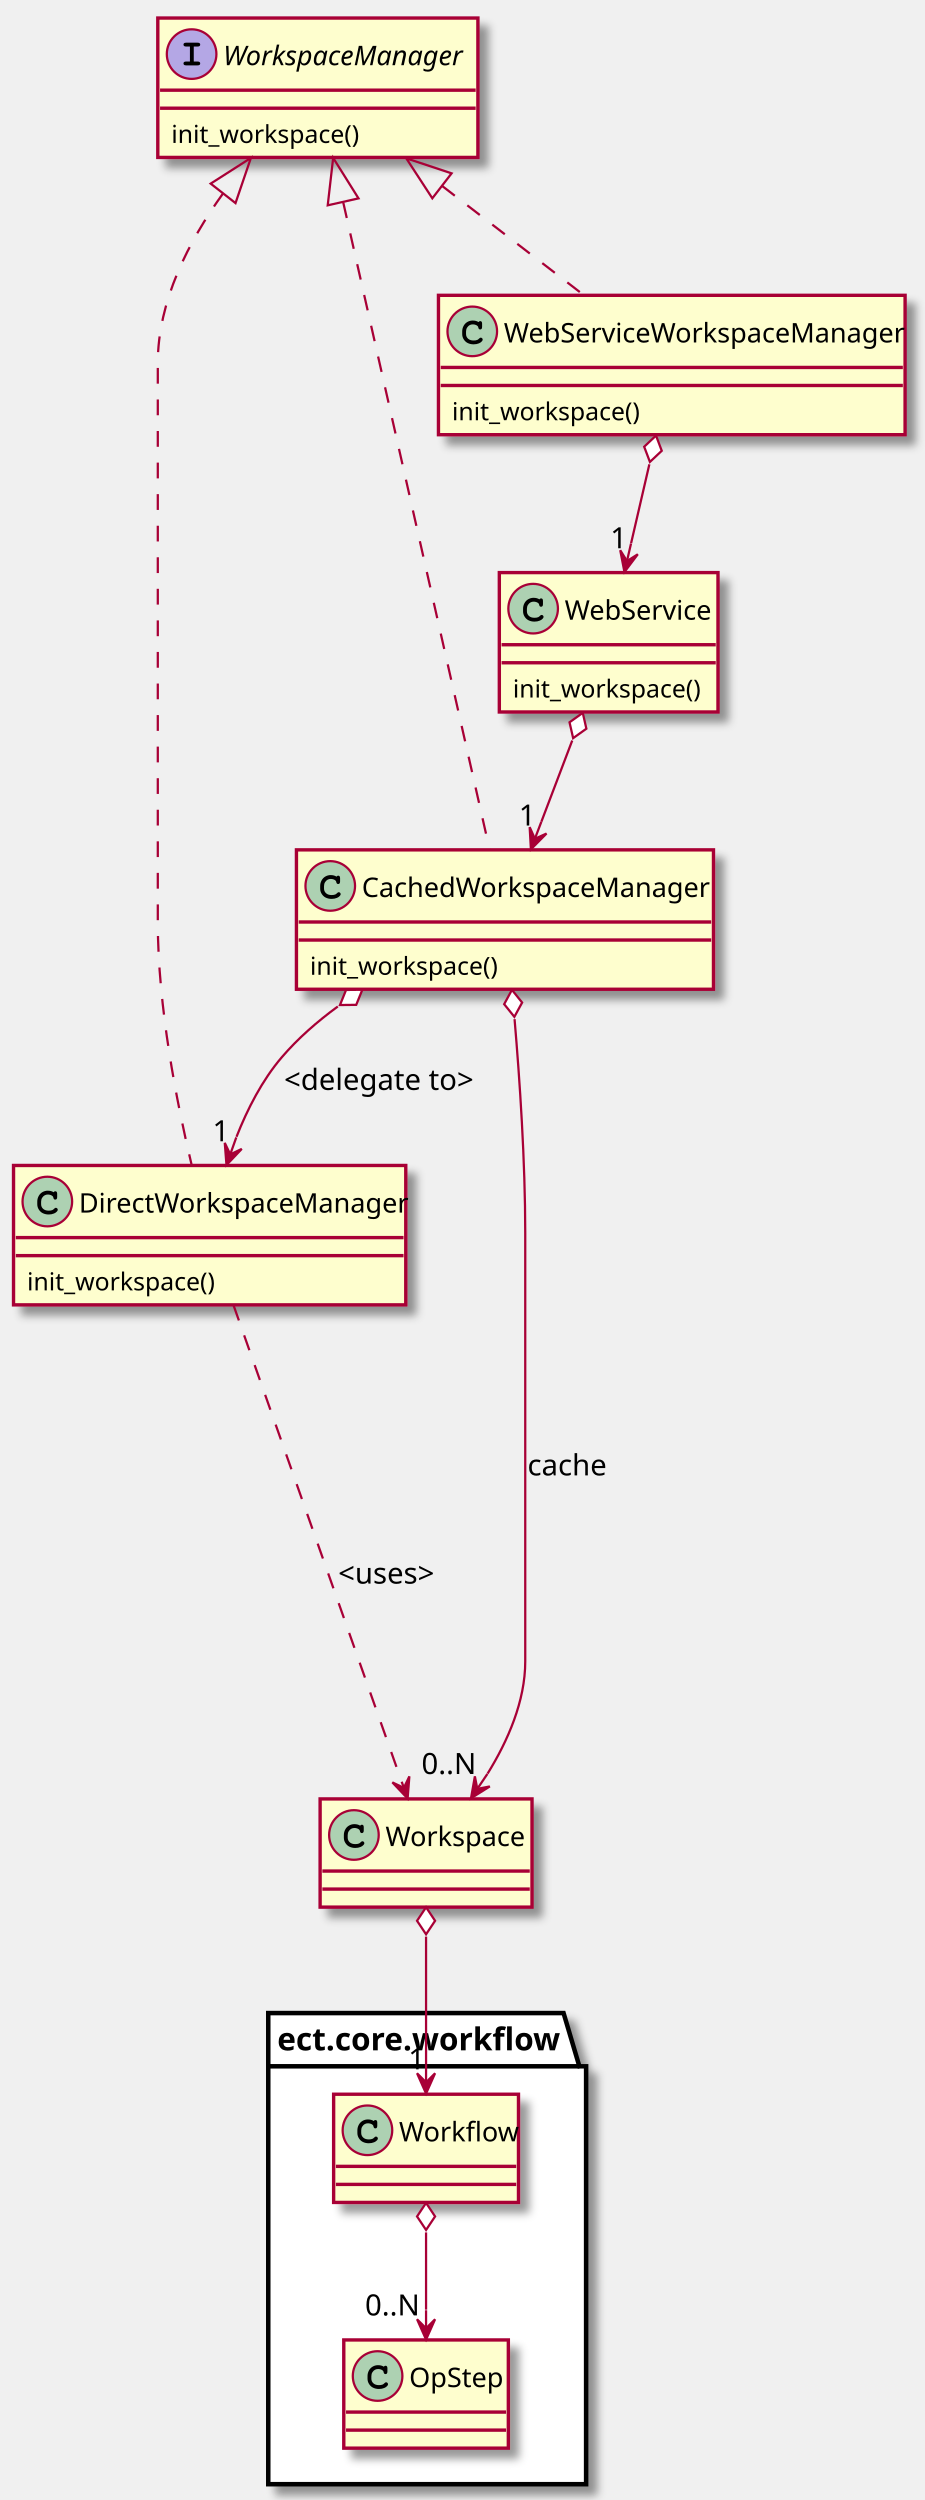
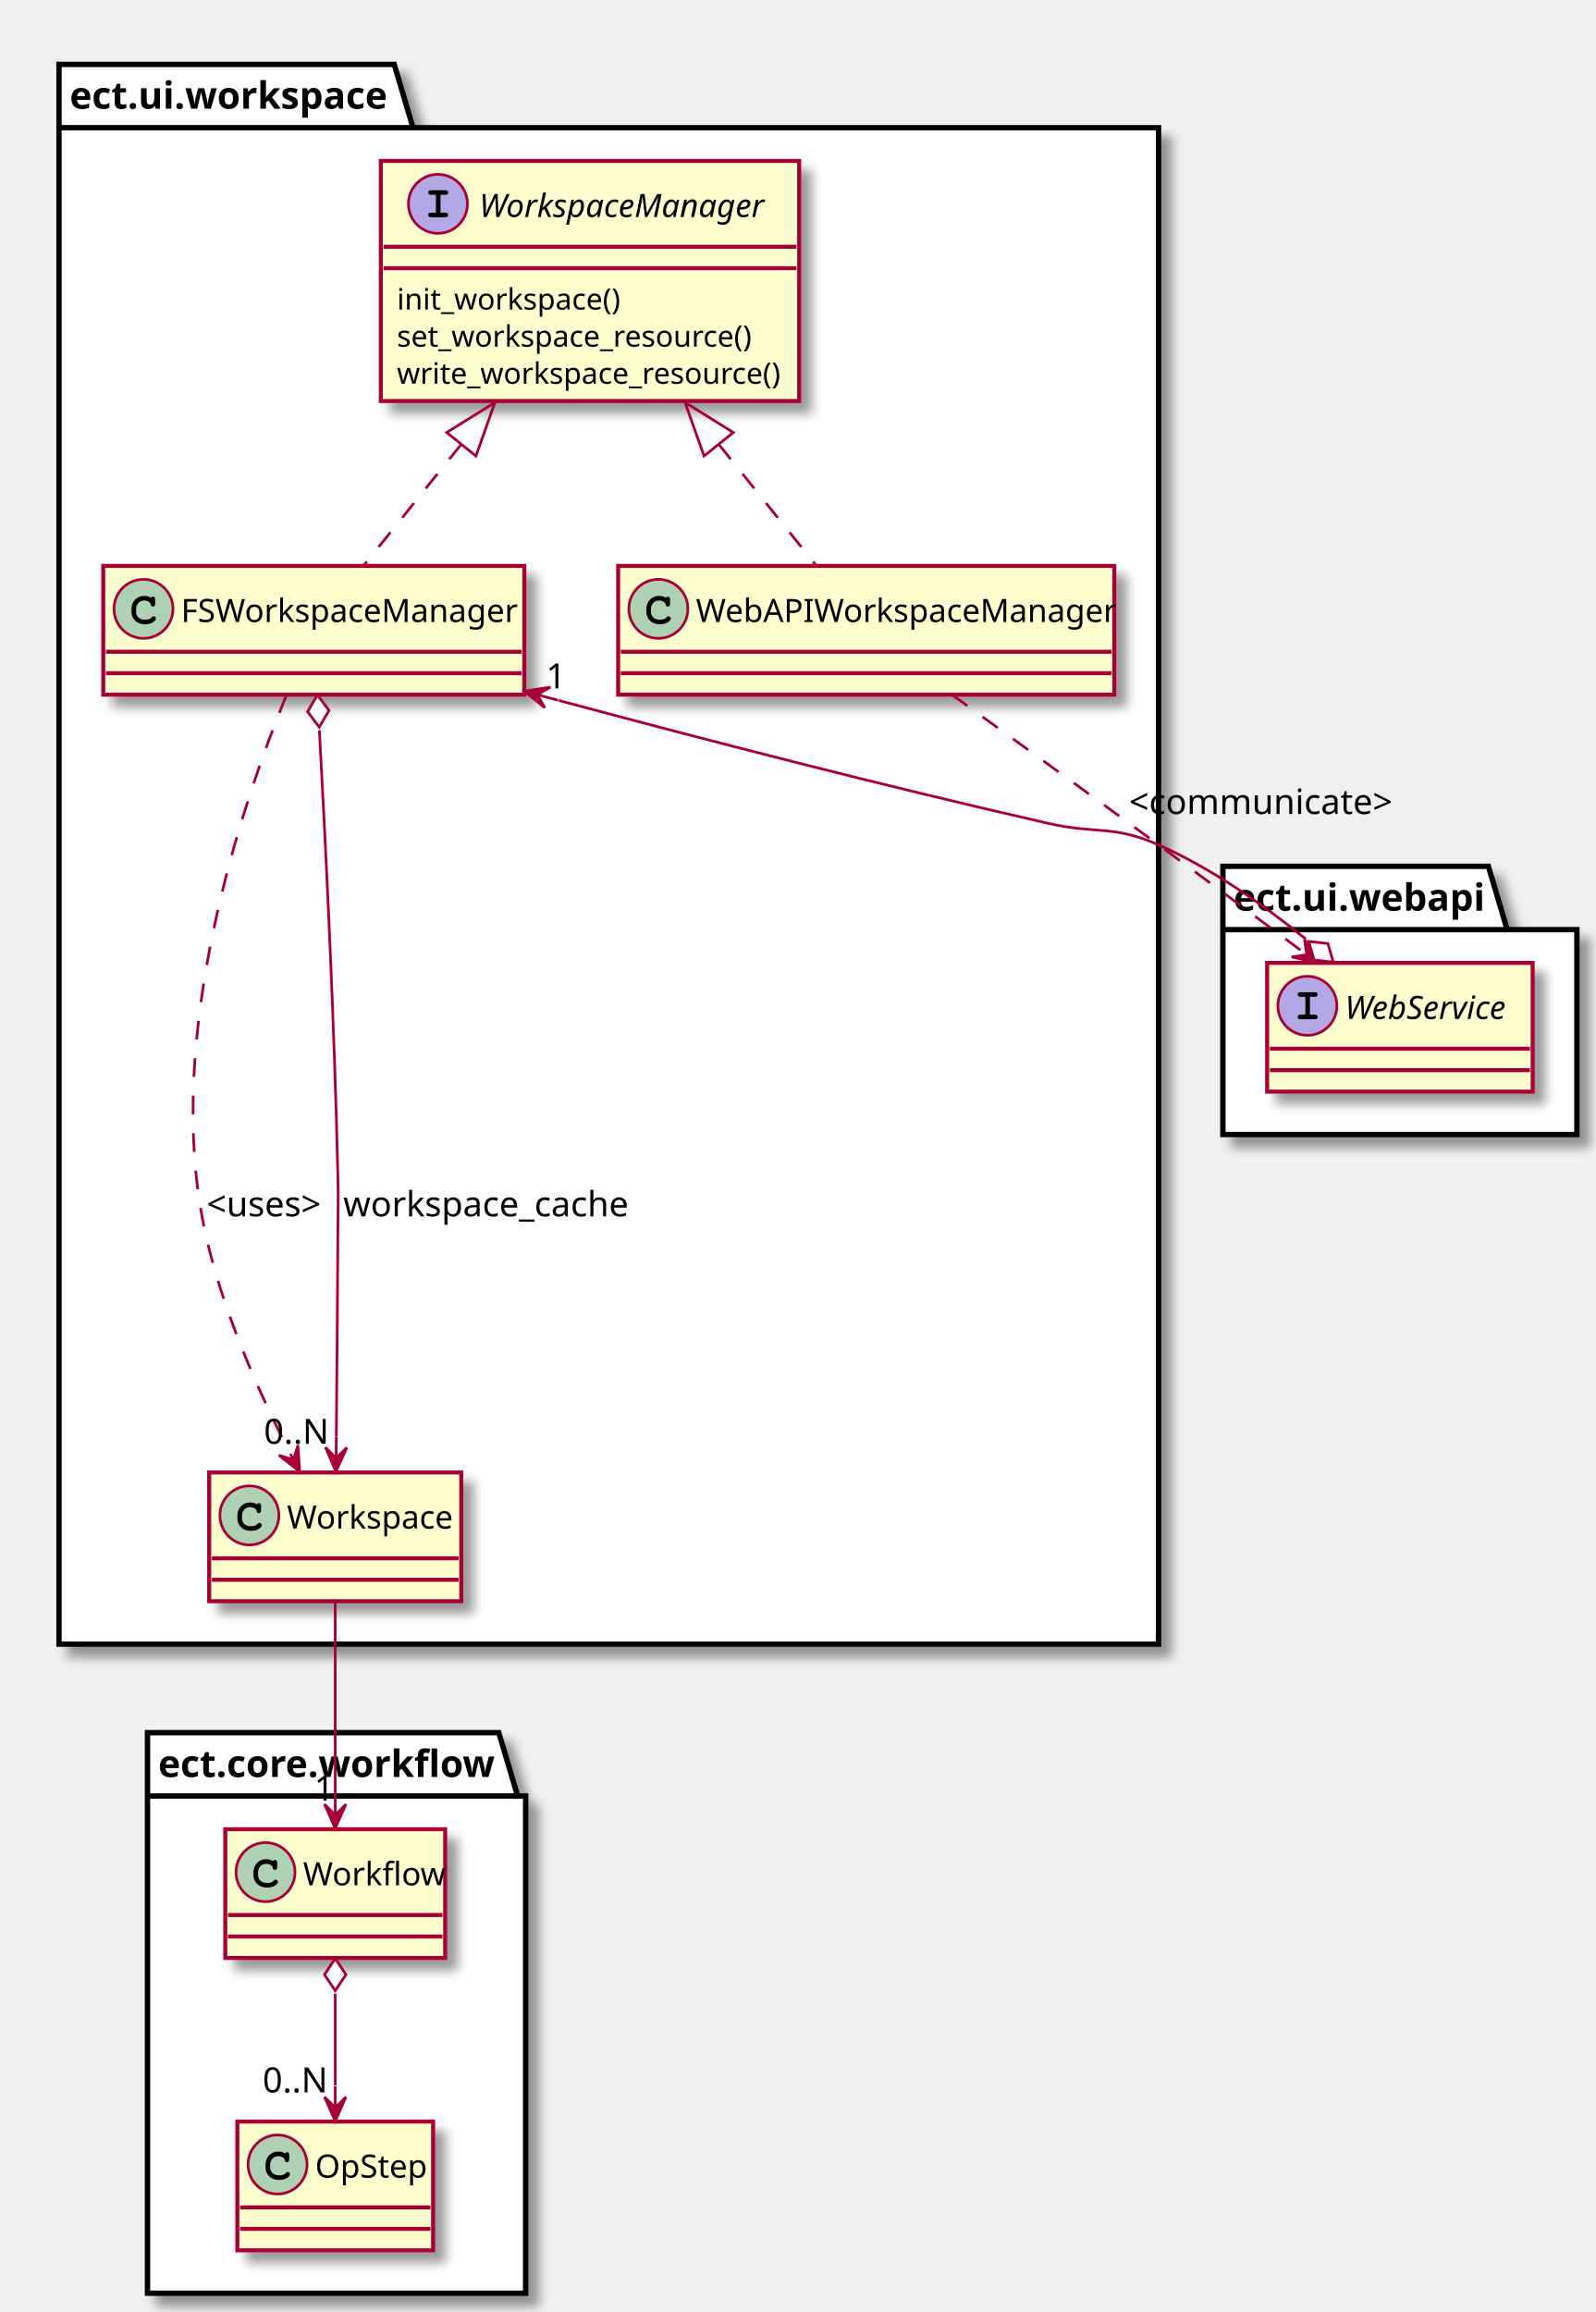
- <svg xmlns="http://www.w3.org/2000/svg" height="1109px" style="width:410px;height:1109px;" version="1.1" viewBox="0 0 410 1109" width="410px">
+ <svg xmlns="http://www.w3.org/2000/svg" height="862px" style="width:595px;height:862px;" version="1.1" viewBox="0 0 595 862" width="595px">
  <defs>
    <filter height="300%" id="f1" width="300%" x="-1" y="-1">
      <feGaussianBlur result="blurOut" stdDeviation="2.0" />
      <feColorMatrix in="blurOut" result="blurOut2" type="matrix" values="0 0 0 0 0 0 0 0 0 0 0 0 0 0 0 0 0 0 .4 0" />
      <feOffset dx="4.0" dy="4.0" in="blurOut2" result="blurOut3" />
      <feBlend in="SourceGraphic" in2="blurOut3" mode="normal" />
    </filter>
  </defs>
  <g>
-     <polygon fill="#FFFFFF" filter="url(#f1)" points="119,893,250,893,257,916.609,260,916.609,260,1102,119,1102,119,893" style="stroke: #000000; stroke-width: 2.0;" />
-     <line style="stroke: #000000; stroke-width: 2.0;" x1="119" x2="257" y1="916.609" y2="916.609" />
-     <text fill="#000000" font-family="sans-serif" font-size="14" font-weight="bold" lengthAdjust="spacingAndGlyphs" textLength="125" x="123" y="909.533">ect.core.workflow</text>
-     <rect fill="#FEFECE" filter="url(#f1)" height="48" style="stroke: #A80036; stroke-width: 1.5;" width="82" x="148" y="929" />
-     <ellipse cx="163" cy="945" fill="#ADD1B2" rx="11" ry="11" style="stroke: #A80036; stroke-width: 1.0;" />
-     <path d="M165.766,940.875 Q165.922,940.656 166.109,940.547 Q166.297,940.438 166.516,940.438 Q166.891,940.438 167.125,940.695 Q167.359,940.953 167.359,941.562 L167.359,943.016 Q167.359,943.625 167.125,943.891 Q166.891,944.156 166.516,944.156 Q166.172,944.156 165.969,943.953 Q165.766,943.766 165.656,943.25 Q165.609,942.891 165.422,942.703 Q165.094,942.328 164.484,942.109 Q163.875,941.891 163.25,941.891 Q162.484,941.891 161.852,942.219 Q161.219,942.547 160.727,943.297 Q160.234,944.047 160.234,945.078 L160.234,946.172 Q160.234,947.406 161.125,948.227 Q162.016,949.047 163.609,949.047 Q164.547,949.047 165.203,948.797 Q165.594,948.641 166.016,948.203 Q166.281,947.938 166.43,947.859 Q166.578,947.781 166.781,947.781 Q167.109,947.781 167.367,948.039 Q167.625,948.297 167.625,948.641 Q167.625,948.984 167.281,949.391 Q166.781,949.969 165.984,950.297 Q164.906,950.75 163.609,950.75 Q162.094,950.75 160.891,950.125 Q159.906,949.625 159.219,948.555 Q158.531,947.484 158.531,946.203 L158.531,945.047 Q158.531,943.719 159.148,942.57 Q159.766,941.422 160.859,940.805 Q161.953,940.188 163.188,940.188 Q163.922,940.188 164.57,940.352 Q165.219,940.516 165.766,940.875 Z " />
-     <text fill="#000000" font-family="sans-serif" font-size="12" lengthAdjust="spacingAndGlyphs" textLength="50" x="177" y="949.91">Workflow</text>
-     <line style="stroke: #A80036; stroke-width: 1.5;" x1="149" x2="229" y1="961" y2="961" />
-     <line style="stroke: #A80036; stroke-width: 1.5;" x1="149" x2="229" y1="969" y2="969" />
-     <rect fill="#FEFECE" filter="url(#f1)" height="48" style="stroke: #A80036; stroke-width: 1.5;" width="73" x="152.5" y="1038" />
-     <ellipse cx="167.5" cy="1054" fill="#ADD1B2" rx="11" ry="11" style="stroke: #A80036; stroke-width: 1.0;" />
-     <path d="M170.266,1049.875 Q170.422,1049.656 170.609,1049.547 Q170.797,1049.438 171.016,1049.438 Q171.391,1049.438 171.625,1049.695 Q171.859,1049.953 171.859,1050.562 L171.859,1052.016 Q171.859,1052.625 171.625,1052.891 Q171.391,1053.156 171.016,1053.156 Q170.672,1053.156 170.469,1052.953 Q170.266,1052.766 170.156,1052.25 Q170.109,1051.891 169.922,1051.703 Q169.594,1051.328 168.984,1051.109 Q168.375,1050.891 167.75,1050.891 Q166.984,1050.891 166.352,1051.219 Q165.719,1051.547 165.227,1052.297 Q164.734,1053.047 164.734,1054.078 L164.734,1055.172 Q164.734,1056.406 165.625,1057.227 Q166.516,1058.047 168.109,1058.047 Q169.047,1058.047 169.703,1057.797 Q170.094,1057.641 170.516,1057.203 Q170.781,1056.938 170.93,1056.859 Q171.078,1056.781 171.281,1056.781 Q171.609,1056.781 171.867,1057.039 Q172.125,1057.297 172.125,1057.641 Q172.125,1057.984 171.781,1058.391 Q171.281,1058.969 170.484,1059.297 Q169.406,1059.75 168.109,1059.75 Q166.594,1059.75 165.391,1059.125 Q164.406,1058.625 163.719,1057.555 Q163.031,1056.484 163.031,1055.203 L163.031,1054.047 Q163.031,1052.719 163.648,1051.57 Q164.266,1050.422 165.359,1049.805 Q166.453,1049.188 167.688,1049.188 Q168.422,1049.188 169.07,1049.352 Q169.719,1049.516 170.266,1049.875 Z " />
-     <text fill="#000000" font-family="sans-serif" font-size="12" lengthAdjust="spacingAndGlyphs" textLength="41" x="181.5" y="1058.91">OpStep</text>
-     <line style="stroke: #A80036; stroke-width: 1.5;" x1="153.5" x2="224.5" y1="1070" y2="1070" />
-     <line style="stroke: #A80036; stroke-width: 1.5;" x1="153.5" x2="224.5" y1="1078" y2="1078" />
-     <rect fill="#FEFECE" filter="url(#f1)" height="61.836" style="stroke: #A80036; stroke-width: 1.5;" width="142" x="70" y="8" />
-     <ellipse cx="85" cy="24" fill="#B4A7E5" rx="11" ry="11" style="stroke: #A80036; stroke-width: 1.0;" />
-     <path d="M85.953,20.641 L85.953,27.297 L87.672,27.297 Q88.281,27.297 88.547,27.531 Q88.812,27.766 88.812,28.156 Q88.812,28.531 88.547,28.766 Q88.281,29 87.672,29 L82.531,29 Q81.922,29 81.656,28.766 Q81.391,28.531 81.391,28.141 Q81.391,27.766 81.656,27.531 Q81.922,27.297 82.531,27.297 L84.25,27.297 L84.25,20.641 L82.531,20.641 Q81.922,20.641 81.656,20.406 Q81.391,20.172 81.391,19.781 Q81.391,19.406 81.656,19.172 Q81.922,18.938 82.531,18.938 L87.672,18.938 Q88.281,18.938 88.547,19.172 Q88.812,19.406 88.812,19.781 Q88.812,20.172 88.547,20.406 Q88.281,20.641 87.672,20.641 L85.953,20.641 Z " />
-     <text fill="#000000" font-family="sans-serif" font-size="12" font-style="italic" lengthAdjust="spacingAndGlyphs" textLength="110" x="99" y="28.91">WorkspaceManager</text>
-     <line style="stroke: #A80036; stroke-width: 1.5;" x1="71" x2="211" y1="40" y2="40" />
-     <line style="stroke: #A80036; stroke-width: 1.5;" x1="71" x2="211" y1="48" y2="48" />
-     <text fill="#000000" font-family="sans-serif" font-size="11" lengthAdjust="spacingAndGlyphs" textLength="82" x="76" y="63.419">init_workspace()</text>
-     <rect fill="#FEFECE" filter="url(#f1)" height="61.836" style="stroke: #A80036; stroke-width: 1.5;" width="174" x="6" y="517" />
-     <ellipse cx="21" cy="533" fill="#ADD1B2" rx="11" ry="11" style="stroke: #A80036; stroke-width: 1.0;" />
-     <path d="M23.766,528.875 Q23.922,528.656 24.109,528.547 Q24.297,528.438 24.516,528.438 Q24.891,528.438 25.125,528.695 Q25.359,528.953 25.359,529.562 L25.359,531.016 Q25.359,531.625 25.125,531.891 Q24.891,532.156 24.516,532.156 Q24.172,532.156 23.969,531.953 Q23.766,531.766 23.656,531.25 Q23.609,530.891 23.422,530.703 Q23.094,530.328 22.484,530.109 Q21.875,529.891 21.25,529.891 Q20.484,529.891 19.852,530.219 Q19.219,530.547 18.727,531.297 Q18.234,532.047 18.234,533.078 L18.234,534.172 Q18.234,535.406 19.125,536.227 Q20.016,537.047 21.609,537.047 Q22.547,537.047 23.203,536.797 Q23.594,536.641 24.016,536.203 Q24.281,535.938 24.43,535.859 Q24.578,535.781 24.781,535.781 Q25.109,535.781 25.367,536.039 Q25.625,536.297 25.625,536.641 Q25.625,536.984 25.281,537.391 Q24.781,537.969 23.984,538.297 Q22.906,538.75 21.609,538.75 Q20.094,538.75 18.891,538.125 Q17.906,537.625 17.219,536.555 Q16.531,535.484 16.531,534.203 L16.531,533.047 Q16.531,531.719 17.148,530.57 Q17.766,529.422 18.859,528.805 Q19.953,528.188 21.188,528.188 Q21.922,528.188 22.57,528.352 Q23.219,528.516 23.766,528.875 Z " />
-     <text fill="#000000" font-family="sans-serif" font-size="12" lengthAdjust="spacingAndGlyphs" textLength="142" x="35" y="537.91">DirectWorkspaceManager</text>
-     <line style="stroke: #A80036; stroke-width: 1.5;" x1="7" x2="179" y1="549" y2="549" />
-     <line style="stroke: #A80036; stroke-width: 1.5;" x1="7" x2="179" y1="557" y2="557" />
-     <text fill="#000000" font-family="sans-serif" font-size="11" lengthAdjust="spacingAndGlyphs" textLength="82" x="12" y="572.419">init_workspace()</text>
-     <rect fill="#FEFECE" filter="url(#f1)" height="61.836" style="stroke: #A80036; stroke-width: 1.5;" width="185" x="131.5" y="377" />
-     <ellipse cx="146.5" cy="393" fill="#ADD1B2" rx="11" ry="11" style="stroke: #A80036; stroke-width: 1.0;" />
-     <path d="M149.266,388.875 Q149.422,388.656 149.609,388.547 Q149.797,388.438 150.016,388.438 Q150.391,388.438 150.625,388.695 Q150.859,388.953 150.859,389.562 L150.859,391.016 Q150.859,391.625 150.625,391.891 Q150.391,392.156 150.016,392.156 Q149.672,392.156 149.469,391.953 Q149.266,391.766 149.156,391.25 Q149.109,390.891 148.922,390.703 Q148.594,390.328 147.984,390.109 Q147.375,389.891 146.75,389.891 Q145.984,389.891 145.352,390.219 Q144.719,390.547 144.227,391.297 Q143.734,392.047 143.734,393.078 L143.734,394.172 Q143.734,395.406 144.625,396.227 Q145.516,397.047 147.109,397.047 Q148.047,397.047 148.703,396.797 Q149.094,396.641 149.516,396.203 Q149.781,395.938 149.93,395.859 Q150.078,395.781 150.281,395.781 Q150.609,395.781 150.867,396.039 Q151.125,396.297 151.125,396.641 Q151.125,396.984 150.781,397.391 Q150.281,397.969 149.484,398.297 Q148.406,398.75 147.109,398.75 Q145.594,398.75 144.391,398.125 Q143.406,397.625 142.719,396.555 Q142.031,395.484 142.031,394.203 L142.031,393.047 Q142.031,391.719 142.648,390.57 Q143.266,389.422 144.359,388.805 Q145.453,388.188 146.688,388.188 Q147.422,388.188 148.07,388.352 Q148.719,388.516 149.266,388.875 Z " />
-     <text fill="#000000" font-family="sans-serif" font-size="12" lengthAdjust="spacingAndGlyphs" textLength="153" x="160.5" y="397.91">CachedWorkspaceManager</text>
-     <line style="stroke: #A80036; stroke-width: 1.5;" x1="132.5" x2="315.5" y1="409" y2="409" />
-     <line style="stroke: #A80036; stroke-width: 1.5;" x1="132.5" x2="315.5" y1="417" y2="417" />
-     <text fill="#000000" font-family="sans-serif" font-size="11" lengthAdjust="spacingAndGlyphs" textLength="82" x="137.5" y="432.419">init_workspace()</text>
-     <rect fill="#FEFECE" filter="url(#f1)" height="61.836" style="stroke: #A80036; stroke-width: 1.5;" width="207" x="194.5" y="131" />
-     <ellipse cx="209.5" cy="147" fill="#ADD1B2" rx="11" ry="11" style="stroke: #A80036; stroke-width: 1.0;" />
-     <path d="M212.266,142.875 Q212.422,142.656 212.609,142.547 Q212.797,142.438 213.016,142.438 Q213.391,142.438 213.625,142.695 Q213.859,142.953 213.859,143.562 L213.859,145.016 Q213.859,145.625 213.625,145.891 Q213.391,146.156 213.016,146.156 Q212.672,146.156 212.469,145.953 Q212.266,145.766 212.156,145.25 Q212.109,144.891 211.922,144.703 Q211.594,144.328 210.984,144.109 Q210.375,143.891 209.75,143.891 Q208.984,143.891 208.352,144.219 Q207.719,144.547 207.227,145.297 Q206.734,146.047 206.734,147.078 L206.734,148.172 Q206.734,149.406 207.625,150.227 Q208.516,151.047 210.109,151.047 Q211.047,151.047 211.703,150.797 Q212.094,150.641 212.516,150.203 Q212.781,149.938 212.93,149.859 Q213.078,149.781 213.281,149.781 Q213.609,149.781 213.867,150.039 Q214.125,150.297 214.125,150.641 Q214.125,150.984 213.781,151.391 Q213.281,151.969 212.484,152.297 Q211.406,152.75 210.109,152.75 Q208.594,152.75 207.391,152.125 Q206.406,151.625 205.719,150.555 Q205.031,149.484 205.031,148.203 L205.031,147.047 Q205.031,145.719 205.648,144.57 Q206.266,143.422 207.359,142.805 Q208.453,142.188 209.688,142.188 Q210.422,142.188 211.07,142.352 Q211.719,142.516 212.266,142.875 Z " />
-     <text fill="#000000" font-family="sans-serif" font-size="12" lengthAdjust="spacingAndGlyphs" textLength="175" x="223.5" y="151.91">WebServiceWorkspaceManager</text>
-     <line style="stroke: #A80036; stroke-width: 1.5;" x1="195.5" x2="400.5" y1="163" y2="163" />
-     <line style="stroke: #A80036; stroke-width: 1.5;" x1="195.5" x2="400.5" y1="171" y2="171" />
-     <text fill="#000000" font-family="sans-serif" font-size="11" lengthAdjust="spacingAndGlyphs" textLength="82" x="200.5" y="186.419">init_workspace()</text>
-     <rect fill="#FEFECE" filter="url(#f1)" height="61.836" style="stroke: #A80036; stroke-width: 1.5;" width="97" x="221.5" y="254" />
-     <ellipse cx="236.5" cy="270" fill="#ADD1B2" rx="11" ry="11" style="stroke: #A80036; stroke-width: 1.0;" />
-     <path d="M239.266,265.875 Q239.422,265.656 239.609,265.547 Q239.797,265.438 240.016,265.438 Q240.391,265.438 240.625,265.695 Q240.859,265.953 240.859,266.562 L240.859,268.016 Q240.859,268.625 240.625,268.891 Q240.391,269.156 240.016,269.156 Q239.672,269.156 239.469,268.953 Q239.266,268.766 239.156,268.25 Q239.109,267.891 238.922,267.703 Q238.594,267.328 237.984,267.109 Q237.375,266.891 236.75,266.891 Q235.984,266.891 235.352,267.219 Q234.719,267.547 234.227,268.297 Q233.734,269.047 233.734,270.078 L233.734,271.172 Q233.734,272.406 234.625,273.227 Q235.516,274.047 237.109,274.047 Q238.047,274.047 238.703,273.797 Q239.094,273.641 239.516,273.203 Q239.781,272.938 239.93,272.859 Q240.078,272.781 240.281,272.781 Q240.609,272.781 240.867,273.039 Q241.125,273.297 241.125,273.641 Q241.125,273.984 240.781,274.391 Q240.281,274.969 239.484,275.297 Q238.406,275.75 237.109,275.75 Q235.594,275.75 234.391,275.125 Q233.406,274.625 232.719,273.555 Q232.031,272.484 232.031,271.203 L232.031,270.047 Q232.031,268.719 232.648,267.57 Q233.266,266.422 234.359,265.805 Q235.453,265.188 236.688,265.188 Q237.422,265.188 238.07,265.352 Q238.719,265.516 239.266,265.875 Z " />
-     <text fill="#000000" font-family="sans-serif" font-size="12" lengthAdjust="spacingAndGlyphs" textLength="65" x="250.5" y="274.91">WebService</text>
-     <line style="stroke: #A80036; stroke-width: 1.5;" x1="222.5" x2="317.5" y1="286" y2="286" />
-     <line style="stroke: #A80036; stroke-width: 1.5;" x1="222.5" x2="317.5" y1="294" y2="294" />
-     <text fill="#000000" font-family="sans-serif" font-size="11" lengthAdjust="spacingAndGlyphs" textLength="82" x="227.5" y="309.419">init_workspace()</text>
-     <rect fill="#FEFECE" filter="url(#f1)" height="48" style="stroke: #A80036; stroke-width: 1.5;" width="94" x="142" y="798" />
-     <ellipse cx="157" cy="814" fill="#ADD1B2" rx="11" ry="11" style="stroke: #A80036; stroke-width: 1.0;" />
-     <path d="M159.766,809.875 Q159.922,809.656 160.109,809.547 Q160.297,809.438 160.516,809.438 Q160.891,809.438 161.125,809.695 Q161.359,809.953 161.359,810.562 L161.359,812.016 Q161.359,812.625 161.125,812.891 Q160.891,813.156 160.516,813.156 Q160.172,813.156 159.969,812.953 Q159.766,812.766 159.656,812.25 Q159.609,811.891 159.422,811.703 Q159.094,811.328 158.484,811.109 Q157.875,810.891 157.25,810.891 Q156.484,810.891 155.852,811.219 Q155.219,811.547 154.727,812.297 Q154.234,813.047 154.234,814.078 L154.234,815.172 Q154.234,816.406 155.125,817.227 Q156.016,818.047 157.609,818.047 Q158.547,818.047 159.203,817.797 Q159.594,817.641 160.016,817.203 Q160.281,816.938 160.43,816.859 Q160.578,816.781 160.781,816.781 Q161.109,816.781 161.367,817.039 Q161.625,817.297 161.625,817.641 Q161.625,817.984 161.281,818.391 Q160.781,818.969 159.984,819.297 Q158.906,819.75 157.609,819.75 Q156.094,819.75 154.891,819.125 Q153.906,818.625 153.219,817.555 Q152.531,816.484 152.531,815.203 L152.531,814.047 Q152.531,812.719 153.148,811.57 Q153.766,810.422 154.859,809.805 Q155.953,809.188 157.188,809.188 Q157.922,809.188 158.57,809.352 Q159.219,809.516 159.766,809.875 Z " />
-     <text fill="#000000" font-family="sans-serif" font-size="12" lengthAdjust="spacingAndGlyphs" textLength="62" x="171" y="818.91">Workspace</text>
-     <line style="stroke: #A80036; stroke-width: 1.5;" x1="143" x2="235" y1="830" y2="830" />
-     <line style="stroke: #A80036; stroke-width: 1.5;" x1="143" x2="235" y1="838" y2="838" />
-     <path d="M98.898,85.86 C83.601,107.13 70,133.709 70,161 C70,161 70,161 70,409 C70,446.526 78.377,489.021 85.02,516.819 " fill="none" style="stroke: #A80036; stroke-width: 1.0; stroke-dasharray: 7.0,7.0;" />
-     <polygon fill="none" points="93.454,81.46,111.301,70.04,104.473,90.1,93.454,81.46" style="stroke: #A80036; stroke-width: 1.0;" />
-     <path d="M152.282,89.88 C169.771,167.216 202.897,313.688 217.172,376.81 " fill="none" style="stroke: #A80036; stroke-width: 1.0; stroke-dasharray: 7.0,7.0;" />
-     <polygon fill="none" points="145.376,91.08,147.792,70.03,159.032,88,145.376,91.08" style="stroke: #A80036; stroke-width: 1.0;" />
-     <path d="M196.205,82.55 C216.939,98.53 240.057,116.34 259.015,130.954 " fill="none" style="stroke: #A80036; stroke-width: 1.0; stroke-dasharray: 7.0,7.0;" />
-     <polygon fill="none" points="191.781,87.97,180.213,70.22,200.327,76.89,191.781,87.97" style="stroke: #A80036; stroke-width: 1.0;" />
-     <path d="M103.641,579.148 C122.368,632.21 160.953,741.533 179.124,793.019 " fill="none" style="stroke: #A80036; stroke-width: 1.0; stroke-dasharray: 7.0,7.0;" />
-     <polygon fill="#A80036" points="180.818,797.817,181.595,787.999,179.154,793.102,174.051,790.661,180.818,797.817" style="stroke: #A80036; stroke-width: 1.0;" />
-     <text fill="#000000" font-family="sans-serif" font-size="13" lengthAdjust="spacingAndGlyphs" textLength="44" x="150" y="702.495">&lt;uses&gt;</text>
-     <path d="M149.846,446.484 C140.735,453.143 132.136,460.657 125,469 C116.314,479.154 109.754,491.985 104.908,504.292 " fill="none" style="stroke: #A80036; stroke-width: 1.0;" />
-     <polygon fill="#A80036" points="100.461,516.794,107.246,509.655,102.136,512.083,99.708,506.974,100.461,516.794" style="stroke: #A80036; stroke-width: 1.0;" />
-     <line style="stroke: #A80036; stroke-width: 1.0;" x1="102.136" x2="104.818" y1="512.083" y2="504.546" />
-     <polygon fill="#FFFFFF" points="160.721,439.061,153.51,439.14,150.81,445.826,158.02,445.747,160.721,439.061" style="stroke: #A80036; stroke-width: 1.0;" />
-     <text fill="#000000" font-family="sans-serif" font-size="13" lengthAdjust="spacingAndGlyphs" textLength="80" x="126" y="483.495">&lt;delegate to&gt;</text>
-     <text fill="#000000" font-family="sans-serif" font-size="13" lengthAdjust="spacingAndGlyphs" textLength="7" x="94.278" y="506.256">1</text>
-     <path d="M228.258,452.092 C230.585,479.285 233,515.164 233,547 C233,547 233,547 233,737 C233,754.667 225.268,772.283 216.287,786.786 " fill="none" style="stroke: #A80036; stroke-width: 1.0;" />
-     <polygon fill="#A80036" points="208.94,797.691,217.286,792.462,211.734,793.544,210.652,787.992,208.94,797.691" style="stroke: #A80036; stroke-width: 1.0;" />
-     <line style="stroke: #A80036; stroke-width: 1.0;" x1="211.734" x2="216.203" y1="793.544" y2="786.909" />
-     <polygon fill="#FFFFFF" points="227.097,439.114,223.648,445.447,228.166,451.066,231.616,444.734,227.097,439.114" style="stroke: #A80036; stroke-width: 1.0;" />
-     <text fill="#000000" font-family="sans-serif" font-size="13" lengthAdjust="spacingAndGlyphs" textLength="35" x="234" y="654.495">cache</text>
-     <text fill="#000000" font-family="sans-serif" font-size="13" lengthAdjust="spacingAndGlyphs" textLength="24" x="186.975" y="786.952">0..N</text>
-     <path d="M288.056,205.971 C285.429,217.323 282.594,229.576 279.966,240.932 " fill="none" style="stroke: #A80036; stroke-width: 1.0;" />
-     <polygon fill="#A80036" points="277.001,253.745,282.927,245.879,278.128,248.874,275.133,244.075,277.001,253.745" style="stroke: #A80036; stroke-width: 1.0;" />
-     <line style="stroke: #A80036; stroke-width: 1.0;" x1="278.128" x2="279.932" y1="248.874" y2="241.079" />
-     <polygon fill="#FFFFFF" points="291.007,193.221,285.758,198.165,288.302,204.912,293.552,199.968,291.007,193.221" style="stroke: #A80036; stroke-width: 1.0;" />
-     <text fill="#000000" font-family="sans-serif" font-size="13" lengthAdjust="spacingAndGlyphs" textLength="7" x="270.723" y="243.197">1</text>
-     <path d="M253.844,328.498 C249.4,340.186 244.582,352.86 240.14,364.546 " fill="none" style="stroke: #A80036; stroke-width: 1.0;" />
-     <polygon fill="#A80036" points="235.502,376.745,242.439,369.754,237.279,372.071,234.962,366.911,235.502,376.745" style="stroke: #A80036; stroke-width: 1.0;" />
-     <line style="stroke: #A80036; stroke-width: 1.0;" x1="237.279" x2="240.122" y1="372.071" y2="364.593" />
-     <polygon fill="#FFFFFF" points="258.511,316.221,252.64,320.408,254.246,327.438,260.118,323.251,258.511,316.221" style="stroke: #A80036; stroke-width: 1.0;" />
-     <text fill="#000000" font-family="sans-serif" font-size="13" lengthAdjust="spacingAndGlyphs" textLength="7" x="230.152" y="366.197">1</text>
-     <path d="M189,859.08 C189,876.752 189,897.98 189,915.683 " fill="none" style="stroke: #A80036; stroke-width: 1.0;" />
-     <polygon fill="#A80036" points="189,928.702,193,919.702,189,923.702,185,919.702,189,928.702" style="stroke: #A80036; stroke-width: 1.0;" />
-     <line style="stroke: #A80036; stroke-width: 1.0;" x1="189" x2="189" y1="923.702" y2="915.702" />
-     <polygon fill="#FFFFFF" points="189,846.063,185,852.063,189,858.063,193,852.063,189,846.063" style="stroke: #A80036; stroke-width: 1.0;" />
-     <text fill="#000000" font-family="sans-serif" font-size="13" lengthAdjust="spacingAndGlyphs" textLength="7" x="181.103" y="917.966">1</text>
-     <path d="M189,990.302 C189,1001.354 189,1013.502 189,1024.563 " fill="none" style="stroke: #A80036; stroke-width: 1.0;" />
-     <polygon fill="#A80036" points="189,1037.828,193,1028.828,189,1032.828,185,1028.828,189,1037.828" style="stroke: #A80036; stroke-width: 1.0;" />
-     <line style="stroke: #A80036; stroke-width: 1.0;" x1="189" x2="189" y1="1032.828" y2="1024.828" />
-     <polygon fill="#FFFFFF" points="189,977.217,185,983.217,189,989.217,193,983.217,189,977.217" style="stroke: #A80036; stroke-width: 1.0;" />
-     <text fill="#000000" font-family="sans-serif" font-size="13" lengthAdjust="spacingAndGlyphs" textLength="24" x="161.925" y="1027.124">0..N</text>
+     <polygon fill="#FFFFFF" filter="url(#f1)" points="22,24,147,24,154,47.609,432,47.609,432,613,22,613,22,24" style="stroke: #000000; stroke-width: 2.0;" />
+     <line style="stroke: #000000; stroke-width: 2.0;" x1="22" x2="154" y1="47.609" y2="47.609" />
+     <text fill="#000000" font-family="sans-serif" font-size="14" font-weight="bold" lengthAdjust="spacingAndGlyphs" textLength="119" x="26" y="40.533">ect.ui.workspace</text>
+     <polygon fill="#FFFFFF" filter="url(#f1)" points="456,323,555,323,562,346.609,588,346.609,588,423,456,423,456,323" style="stroke: #000000; stroke-width: 2.0;" />
+     <line style="stroke: #000000; stroke-width: 2.0;" x1="456" x2="562" y1="346.609" y2="346.609" />
+     <text fill="#000000" font-family="sans-serif" font-size="14" font-weight="bold" lengthAdjust="spacingAndGlyphs" textLength="93" x="460" y="339.533">ect.ui.webapi</text>
+     <polygon fill="#FFFFFF" filter="url(#f1)" points="55,646,186,646,193,669.609,196,669.609,196,855,55,855,55,646" style="stroke: #000000; stroke-width: 2.0;" />
+     <line style="stroke: #000000; stroke-width: 2.0;" x1="55" x2="193" y1="669.609" y2="669.609" />
+     <text fill="#000000" font-family="sans-serif" font-size="14" font-weight="bold" lengthAdjust="spacingAndGlyphs" textLength="125" x="59" y="662.533">ect.core.workflow</text>
+     <rect fill="#FEFECE" filter="url(#f1)" height="89.508" style="stroke: #A80036; stroke-width: 1.5;" width="156" x="142" y="60" />
+     <ellipse cx="163.3" cy="76" fill="#B4A7E5" rx="11" ry="11" style="stroke: #A80036; stroke-width: 1.0;" />
+     <path d="M164.253,72.641 L164.253,79.297 L165.972,79.297 Q166.581,79.297 166.847,79.531 Q167.113,79.766 167.113,80.156 Q167.113,80.531 166.847,80.766 Q166.581,81 165.972,81 L160.831,81 Q160.222,81 159.956,80.766 Q159.691,80.531 159.691,80.141 Q159.691,79.766 159.956,79.531 Q160.222,79.297 160.831,79.297 L162.55,79.297 L162.55,72.641 L160.831,72.641 Q160.222,72.641 159.956,72.406 Q159.691,72.172 159.691,71.781 Q159.691,71.406 159.956,71.172 Q160.222,70.938 160.831,70.938 L165.972,70.938 Q166.581,70.938 166.847,71.172 Q167.113,71.406 167.113,71.781 Q167.113,72.172 166.847,72.406 Q166.581,72.641 165.972,72.641 L164.253,72.641 Z " />
+     <text fill="#000000" font-family="sans-serif" font-size="12" font-style="italic" lengthAdjust="spacingAndGlyphs" textLength="110" x="178.7" y="80.91">WorkspaceManager</text>
+     <line style="stroke: #A80036; stroke-width: 1.5;" x1="143" x2="297" y1="92" y2="92" />
+     <line style="stroke: #A80036; stroke-width: 1.5;" x1="143" x2="297" y1="100" y2="100" />
+     <text fill="#000000" font-family="sans-serif" font-size="11" lengthAdjust="spacingAndGlyphs" textLength="82" x="148" y="115.419">init_workspace()</text>
+     <text fill="#000000" font-family="sans-serif" font-size="11" lengthAdjust="spacingAndGlyphs" textLength="134" x="148" y="129.255">set_workspace_resource()</text>
+     <text fill="#000000" font-family="sans-serif" font-size="11" lengthAdjust="spacingAndGlyphs" textLength="144" x="148" y="143.091">write_workspace_resource()</text>
+     <rect fill="#FEFECE" filter="url(#f1)" height="48" style="stroke: #A80036; stroke-width: 1.5;" width="157" x="38.5" y="211" />
+     <ellipse cx="53.5" cy="227" fill="#ADD1B2" rx="11" ry="11" style="stroke: #A80036; stroke-width: 1.0;" />
+     <path d="M56.266,222.875 Q56.422,222.656 56.609,222.547 Q56.797,222.438 57.016,222.438 Q57.391,222.438 57.625,222.695 Q57.859,222.953 57.859,223.562 L57.859,225.016 Q57.859,225.625 57.625,225.891 Q57.391,226.156 57.016,226.156 Q56.672,226.156 56.469,225.953 Q56.266,225.766 56.156,225.25 Q56.109,224.891 55.922,224.703 Q55.594,224.328 54.984,224.109 Q54.375,223.891 53.75,223.891 Q52.984,223.891 52.352,224.219 Q51.719,224.547 51.227,225.297 Q50.734,226.047 50.734,227.078 L50.734,228.172 Q50.734,229.406 51.625,230.227 Q52.516,231.047 54.109,231.047 Q55.047,231.047 55.703,230.797 Q56.094,230.641 56.516,230.203 Q56.781,229.938 56.93,229.859 Q57.078,229.781 57.281,229.781 Q57.609,229.781 57.867,230.039 Q58.125,230.297 58.125,230.641 Q58.125,230.984 57.781,231.391 Q57.281,231.969 56.484,232.297 Q55.406,232.75 54.109,232.75 Q52.594,232.75 51.391,232.125 Q50.406,231.625 49.719,230.555 Q49.031,229.484 49.031,228.203 L49.031,227.047 Q49.031,225.719 49.648,224.57 Q50.266,223.422 51.359,222.805 Q52.453,222.188 53.688,222.188 Q54.422,222.188 55.07,222.352 Q55.719,222.516 56.266,222.875 Z " />
+     <text fill="#000000" font-family="sans-serif" font-size="12" lengthAdjust="spacingAndGlyphs" textLength="125" x="67.5" y="231.91">FSWorkspaceManager</text>
+     <line style="stroke: #A80036; stroke-width: 1.5;" x1="39.5" x2="194.5" y1="243" y2="243" />
+     <line style="stroke: #A80036; stroke-width: 1.5;" x1="39.5" x2="194.5" y1="251" y2="251" />
+     <rect fill="#FEFECE" filter="url(#f1)" height="48" style="stroke: #A80036; stroke-width: 1.5;" width="185" x="230.5" y="211" />
+     <ellipse cx="245.5" cy="227" fill="#ADD1B2" rx="11" ry="11" style="stroke: #A80036; stroke-width: 1.0;" />
+     <path d="M248.266,222.875 Q248.422,222.656 248.609,222.547 Q248.797,222.438 249.016,222.438 Q249.391,222.438 249.625,222.695 Q249.859,222.953 249.859,223.562 L249.859,225.016 Q249.859,225.625 249.625,225.891 Q249.391,226.156 249.016,226.156 Q248.672,226.156 248.469,225.953 Q248.266,225.766 248.156,225.25 Q248.109,224.891 247.922,224.703 Q247.594,224.328 246.984,224.109 Q246.375,223.891 245.75,223.891 Q244.984,223.891 244.352,224.219 Q243.719,224.547 243.227,225.297 Q242.734,226.047 242.734,227.078 L242.734,228.172 Q242.734,229.406 243.625,230.227 Q244.516,231.047 246.109,231.047 Q247.047,231.047 247.703,230.797 Q248.094,230.641 248.516,230.203 Q248.781,229.938 248.93,229.859 Q249.078,229.781 249.281,229.781 Q249.609,229.781 249.867,230.039 Q250.125,230.297 250.125,230.641 Q250.125,230.984 249.781,231.391 Q249.281,231.969 248.484,232.297 Q247.406,232.75 246.109,232.75 Q244.594,232.75 243.391,232.125 Q242.406,231.625 241.719,230.555 Q241.031,229.484 241.031,228.203 L241.031,227.047 Q241.031,225.719 241.648,224.57 Q242.266,223.422 243.359,222.805 Q244.453,222.188 245.688,222.188 Q246.422,222.188 247.07,222.352 Q247.719,222.516 248.266,222.875 Z " />
+     <text fill="#000000" font-family="sans-serif" font-size="12" lengthAdjust="spacingAndGlyphs" textLength="153" x="259.5" y="231.91">WebAPIWorkspaceManager</text>
+     <line style="stroke: #A80036; stroke-width: 1.5;" x1="231.5" x2="414.5" y1="243" y2="243" />
+     <line style="stroke: #A80036; stroke-width: 1.5;" x1="231.5" x2="414.5" y1="251" y2="251" />
+     <rect fill="#FEFECE" filter="url(#f1)" height="48" style="stroke: #A80036; stroke-width: 1.5;" width="94" x="78" y="549" />
+     <ellipse cx="93" cy="565" fill="#ADD1B2" rx="11" ry="11" style="stroke: #A80036; stroke-width: 1.0;" />
+     <path d="M95.766,560.875 Q95.922,560.656 96.109,560.547 Q96.297,560.438 96.516,560.438 Q96.891,560.438 97.125,560.695 Q97.359,560.953 97.359,561.562 L97.359,563.016 Q97.359,563.625 97.125,563.891 Q96.891,564.156 96.516,564.156 Q96.172,564.156 95.969,563.953 Q95.766,563.766 95.656,563.25 Q95.609,562.891 95.422,562.703 Q95.094,562.328 94.484,562.109 Q93.875,561.891 93.25,561.891 Q92.484,561.891 91.852,562.219 Q91.219,562.547 90.727,563.297 Q90.234,564.047 90.234,565.078 L90.234,566.172 Q90.234,567.406 91.125,568.227 Q92.016,569.047 93.609,569.047 Q94.547,569.047 95.203,568.797 Q95.594,568.641 96.016,568.203 Q96.281,567.938 96.43,567.859 Q96.578,567.781 96.781,567.781 Q97.109,567.781 97.367,568.039 Q97.625,568.297 97.625,568.641 Q97.625,568.984 97.281,569.391 Q96.781,569.969 95.984,570.297 Q94.906,570.75 93.609,570.75 Q92.094,570.75 90.891,570.125 Q89.906,569.625 89.219,568.555 Q88.531,567.484 88.531,566.203 L88.531,565.047 Q88.531,563.719 89.148,562.57 Q89.766,561.422 90.859,560.805 Q91.953,560.188 93.188,560.188 Q93.922,560.188 94.57,560.352 Q95.219,560.516 95.766,560.875 Z " />
+     <text fill="#000000" font-family="sans-serif" font-size="12" lengthAdjust="spacingAndGlyphs" textLength="62" x="107" y="569.91">Workspace</text>
+     <line style="stroke: #A80036; stroke-width: 1.5;" x1="79" x2="171" y1="581" y2="581" />
+     <line style="stroke: #A80036; stroke-width: 1.5;" x1="79" x2="171" y1="589" y2="589" />
+     <rect fill="#FEFECE" filter="url(#f1)" height="48" style="stroke: #A80036; stroke-width: 1.5;" width="99" x="472.5" y="359" />
+     <ellipse cx="487.5" cy="375" fill="#B4A7E5" rx="11" ry="11" style="stroke: #A80036; stroke-width: 1.0;" />
+     <path d="M488.453,371.641 L488.453,378.297 L490.172,378.297 Q490.781,378.297 491.047,378.531 Q491.312,378.766 491.312,379.156 Q491.312,379.531 491.047,379.766 Q490.781,380 490.172,380 L485.031,380 Q484.422,380 484.156,379.766 Q483.891,379.531 483.891,379.141 Q483.891,378.766 484.156,378.531 Q484.422,378.297 485.031,378.297 L486.75,378.297 L486.75,371.641 L485.031,371.641 Q484.422,371.641 484.156,371.406 Q483.891,371.172 483.891,370.781 Q483.891,370.406 484.156,370.172 Q484.422,369.938 485.031,369.938 L490.172,369.938 Q490.781,369.938 491.047,370.172 Q491.312,370.406 491.312,370.781 Q491.312,371.172 491.047,371.406 Q490.781,371.641 490.172,371.641 L488.453,371.641 Z " />
+     <text fill="#000000" font-family="sans-serif" font-size="12" font-style="italic" lengthAdjust="spacingAndGlyphs" textLength="67" x="501.5" y="379.91">WebService</text>
+     <line style="stroke: #A80036; stroke-width: 1.5;" x1="473.5" x2="570.5" y1="391" y2="391" />
+     <line style="stroke: #A80036; stroke-width: 1.5;" x1="473.5" x2="570.5" y1="399" y2="399" />
+     <rect fill="#FEFECE" filter="url(#f1)" height="48" style="stroke: #A80036; stroke-width: 1.5;" width="82" x="84" y="682" />
+     <ellipse cx="99" cy="698" fill="#ADD1B2" rx="11" ry="11" style="stroke: #A80036; stroke-width: 1.0;" />
+     <path d="M101.766,693.875 Q101.922,693.656 102.109,693.547 Q102.297,693.438 102.516,693.438 Q102.891,693.438 103.125,693.695 Q103.359,693.953 103.359,694.562 L103.359,696.016 Q103.359,696.625 103.125,696.891 Q102.891,697.156 102.516,697.156 Q102.172,697.156 101.969,696.953 Q101.766,696.766 101.656,696.25 Q101.609,695.891 101.422,695.703 Q101.094,695.328 100.484,695.109 Q99.875,694.891 99.25,694.891 Q98.484,694.891 97.852,695.219 Q97.219,695.547 96.727,696.297 Q96.234,697.047 96.234,698.078 L96.234,699.172 Q96.234,700.406 97.125,701.227 Q98.016,702.047 99.609,702.047 Q100.547,702.047 101.203,701.797 Q101.594,701.641 102.016,701.203 Q102.281,700.938 102.43,700.859 Q102.578,700.781 102.781,700.781 Q103.109,700.781 103.367,701.039 Q103.625,701.297 103.625,701.641 Q103.625,701.984 103.281,702.391 Q102.781,702.969 101.984,703.297 Q100.906,703.75 99.609,703.75 Q98.094,703.75 96.891,703.125 Q95.906,702.625 95.219,701.555 Q94.531,700.484 94.531,699.203 L94.531,698.047 Q94.531,696.719 95.148,695.57 Q95.766,694.422 96.859,693.805 Q97.953,693.188 99.188,693.188 Q99.922,693.188 100.57,693.352 Q101.219,693.516 101.766,693.875 Z " />
+     <text fill="#000000" font-family="sans-serif" font-size="12" lengthAdjust="spacingAndGlyphs" textLength="50" x="113" y="702.91">Workflow</text>
+     <line style="stroke: #A80036; stroke-width: 1.5;" x1="85" x2="165" y1="714" y2="714" />
+     <line style="stroke: #A80036; stroke-width: 1.5;" x1="85" x2="165" y1="722" y2="722" />
+     <rect fill="#FEFECE" filter="url(#f1)" height="48" style="stroke: #A80036; stroke-width: 1.5;" width="73" x="88.5" y="791" />
+     <ellipse cx="103.5" cy="807" fill="#ADD1B2" rx="11" ry="11" style="stroke: #A80036; stroke-width: 1.0;" />
+     <path d="M106.266,802.875 Q106.422,802.656 106.609,802.547 Q106.797,802.438 107.016,802.438 Q107.391,802.438 107.625,802.695 Q107.859,802.953 107.859,803.562 L107.859,805.016 Q107.859,805.625 107.625,805.891 Q107.391,806.156 107.016,806.156 Q106.672,806.156 106.469,805.953 Q106.266,805.766 106.156,805.25 Q106.109,804.891 105.922,804.703 Q105.594,804.328 104.984,804.109 Q104.375,803.891 103.75,803.891 Q102.984,803.891 102.352,804.219 Q101.719,804.547 101.227,805.297 Q100.734,806.047 100.734,807.078 L100.734,808.172 Q100.734,809.406 101.625,810.227 Q102.516,811.047 104.109,811.047 Q105.047,811.047 105.703,810.797 Q106.094,810.641 106.516,810.203 Q106.781,809.938 106.93,809.859 Q107.078,809.781 107.281,809.781 Q107.609,809.781 107.867,810.039 Q108.125,810.297 108.125,810.641 Q108.125,810.984 107.781,811.391 Q107.281,811.969 106.484,812.297 Q105.406,812.75 104.109,812.75 Q102.594,812.75 101.391,812.125 Q100.406,811.625 99.719,810.555 Q99.031,809.484 99.031,808.203 L99.031,807.047 Q99.031,805.719 99.648,804.57 Q100.266,803.422 101.359,802.805 Q102.453,802.188 103.688,802.188 Q104.422,802.188 105.07,802.352 Q105.719,802.516 106.266,802.875 Z " />
+     <text fill="#000000" font-family="sans-serif" font-size="12" lengthAdjust="spacingAndGlyphs" textLength="41" x="117.5" y="811.91">OpStep</text>
+     <line style="stroke: #A80036; stroke-width: 1.5;" x1="89.5" x2="160.5" y1="823" y2="823" />
+     <line style="stroke: #A80036; stroke-width: 1.5;" x1="89.5" x2="160.5" y1="831" y2="831" />
+     <path d="M171.912,165.76 C159.056,181.736 145.916,198.065 135.714,210.744 " fill="none" style="stroke: #A80036; stroke-width: 1.0; stroke-dasharray: 7.0,7.0;" />
+     <polygon fill="none" points="166.561,161.244,184.553,150.05,177.468,170.02,166.561,161.244" style="stroke: #A80036; stroke-width: 1.0;" />
+     <path d="M268.088,165.76 C280.944,181.736 294.084,198.065 304.286,210.744 " fill="none" style="stroke: #A80036; stroke-width: 1.0; stroke-dasharray: 7.0,7.0;" />
+     <polygon fill="none" points="262.532,170.02,255.447,150.05,273.439,161.244,262.532,170.02" style="stroke: #A80036; stroke-width: 1.0;" />
+     <path d="M355.034,259.053 C376.793,274.753 406.195,296.045 432,315 C450.235,328.395 470.451,343.428 487.097,355.855 " fill="none" style="stroke: #A80036; stroke-width: 1.0; stroke-dasharray: 7.0,7.0;" />
+     <polygon fill="#A80036" points="491.248,358.956,486.43,350.366,487.242,355.964,481.644,356.776,491.248,358.956" style="stroke: #A80036; stroke-width: 1.0;" />
+     <text fill="#000000" font-family="sans-serif" font-size="13" lengthAdjust="spacingAndGlyphs" textLength="94" x="421" y="303.495">&lt;communicate&gt;</text>
+     <path d="M106.752,259.28 C90.315,299.627 61.325,385.12 76,457 C82.363,488.167 97.503,521.343 109.283,544.011 " fill="none" style="stroke: #A80036; stroke-width: 1.0; stroke-dasharray: 7.0,7.0;" />
+     <polygon fill="#A80036" points="111.742,548.684,111.092,538.857,109.414,544.259,104.012,542.581,111.742,548.684" style="stroke: #A80036; stroke-width: 1.0;" />
+     <text fill="#000000" font-family="sans-serif" font-size="13" lengthAdjust="spacingAndGlyphs" textLength="44" x="77" y="453.495">&lt;uses&gt;</text>
+     <path d="M119.095,272.296 C121.325,312.898 124.707,380.634 126,439 C126.177,446.998 126.035,449 126,457 C125.886,483.289 125.624,512.958 125.398,535.576 " fill="none" style="stroke: #A80036; stroke-width: 1.0;" />
+     <polygon fill="#A80036" points="125.262,548.653,129.355,539.695,125.314,543.653,121.355,539.612,125.262,548.653" style="stroke: #A80036; stroke-width: 1.0;" />
+     <line style="stroke: #A80036; stroke-width: 1.0;" x1="125.314" x2="125.397" y1="543.653" y2="535.654" />
+     <polygon fill="#FFFFFF" points="118.359,259.126,114.7,265.34,119.029,271.107,122.688,264.893,118.359,259.126" style="stroke: #A80036; stroke-width: 1.0;" />
+     <text fill="#000000" font-family="sans-serif" font-size="13" lengthAdjust="spacingAndGlyphs" textLength="104" x="128" y="453.495">workspace_cache</text>
+     <text fill="#000000" font-family="sans-serif" font-size="13" lengthAdjust="spacingAndGlyphs" textLength="24" x="98.401" y="538.306">0..N</text>
+     <path d="M486.907,350.108 C471.146,337.378 451.686,323.704 432,315 C415.02,307.492 409.106,311.108 391,307 C329.794,293.112 261.46,275.41 208.345,261.155 " fill="none" style="stroke: #A80036; stroke-width: 1.0;" />
+     <polygon fill="#A80036" points="195.529,257.704,203.179,263.907,200.357,259.005,205.26,256.183,195.529,257.704" style="stroke: #A80036; stroke-width: 1.0;" />
+     <line style="stroke: #A80036; stroke-width: 1.0;" x1="200.357" x2="208.082" y1="259.005" y2="261.084" />
+     <polygon fill="#FFFFFF" points="497.185,358.698,495.146,351.781,487.977,351.003,490.016,357.92,497.185,358.698" style="stroke: #A80036; stroke-width: 1.0;" />
+     <text fill="#000000" font-family="sans-serif" font-size="13" lengthAdjust="spacingAndGlyphs" textLength="7" x="203.604" y="256.664">1</text>
+     <path d="M125,597.119 C125,619.244 125,652.675 125,676.452 " fill="none" style="stroke: #A80036; stroke-width: 1.0;" />
+     <polygon fill="#A80036" points="125,681.672,129,672.672,125,676.672,121,672.672,125,681.672" style="stroke: #A80036; stroke-width: 1.0;" />
+     <text fill="#000000" font-family="sans-serif" font-size="13" lengthAdjust="spacingAndGlyphs" textLength="7" x="117.147" y="671.33">1</text>
+     <path d="M125,743.302 C125,754.354 125,766.502 125,777.563 " fill="none" style="stroke: #A80036; stroke-width: 1.0;" />
+     <polygon fill="#A80036" points="125,790.828,129,781.828,125,785.828,121,781.828,125,790.828" style="stroke: #A80036; stroke-width: 1.0;" />
+     <line style="stroke: #A80036; stroke-width: 1.0;" x1="125" x2="125" y1="785.828" y2="777.828" />
+     <polygon fill="#FFFFFF" points="125,730.217,121,736.217,125,742.217,129,736.217,125,730.217" style="stroke: #A80036; stroke-width: 1.0;" />
+     <text fill="#000000" font-family="sans-serif" font-size="13" lengthAdjust="spacingAndGlyphs" textLength="24" x="97.925" y="780.124">0..N</text>
  </g>
</svg>
